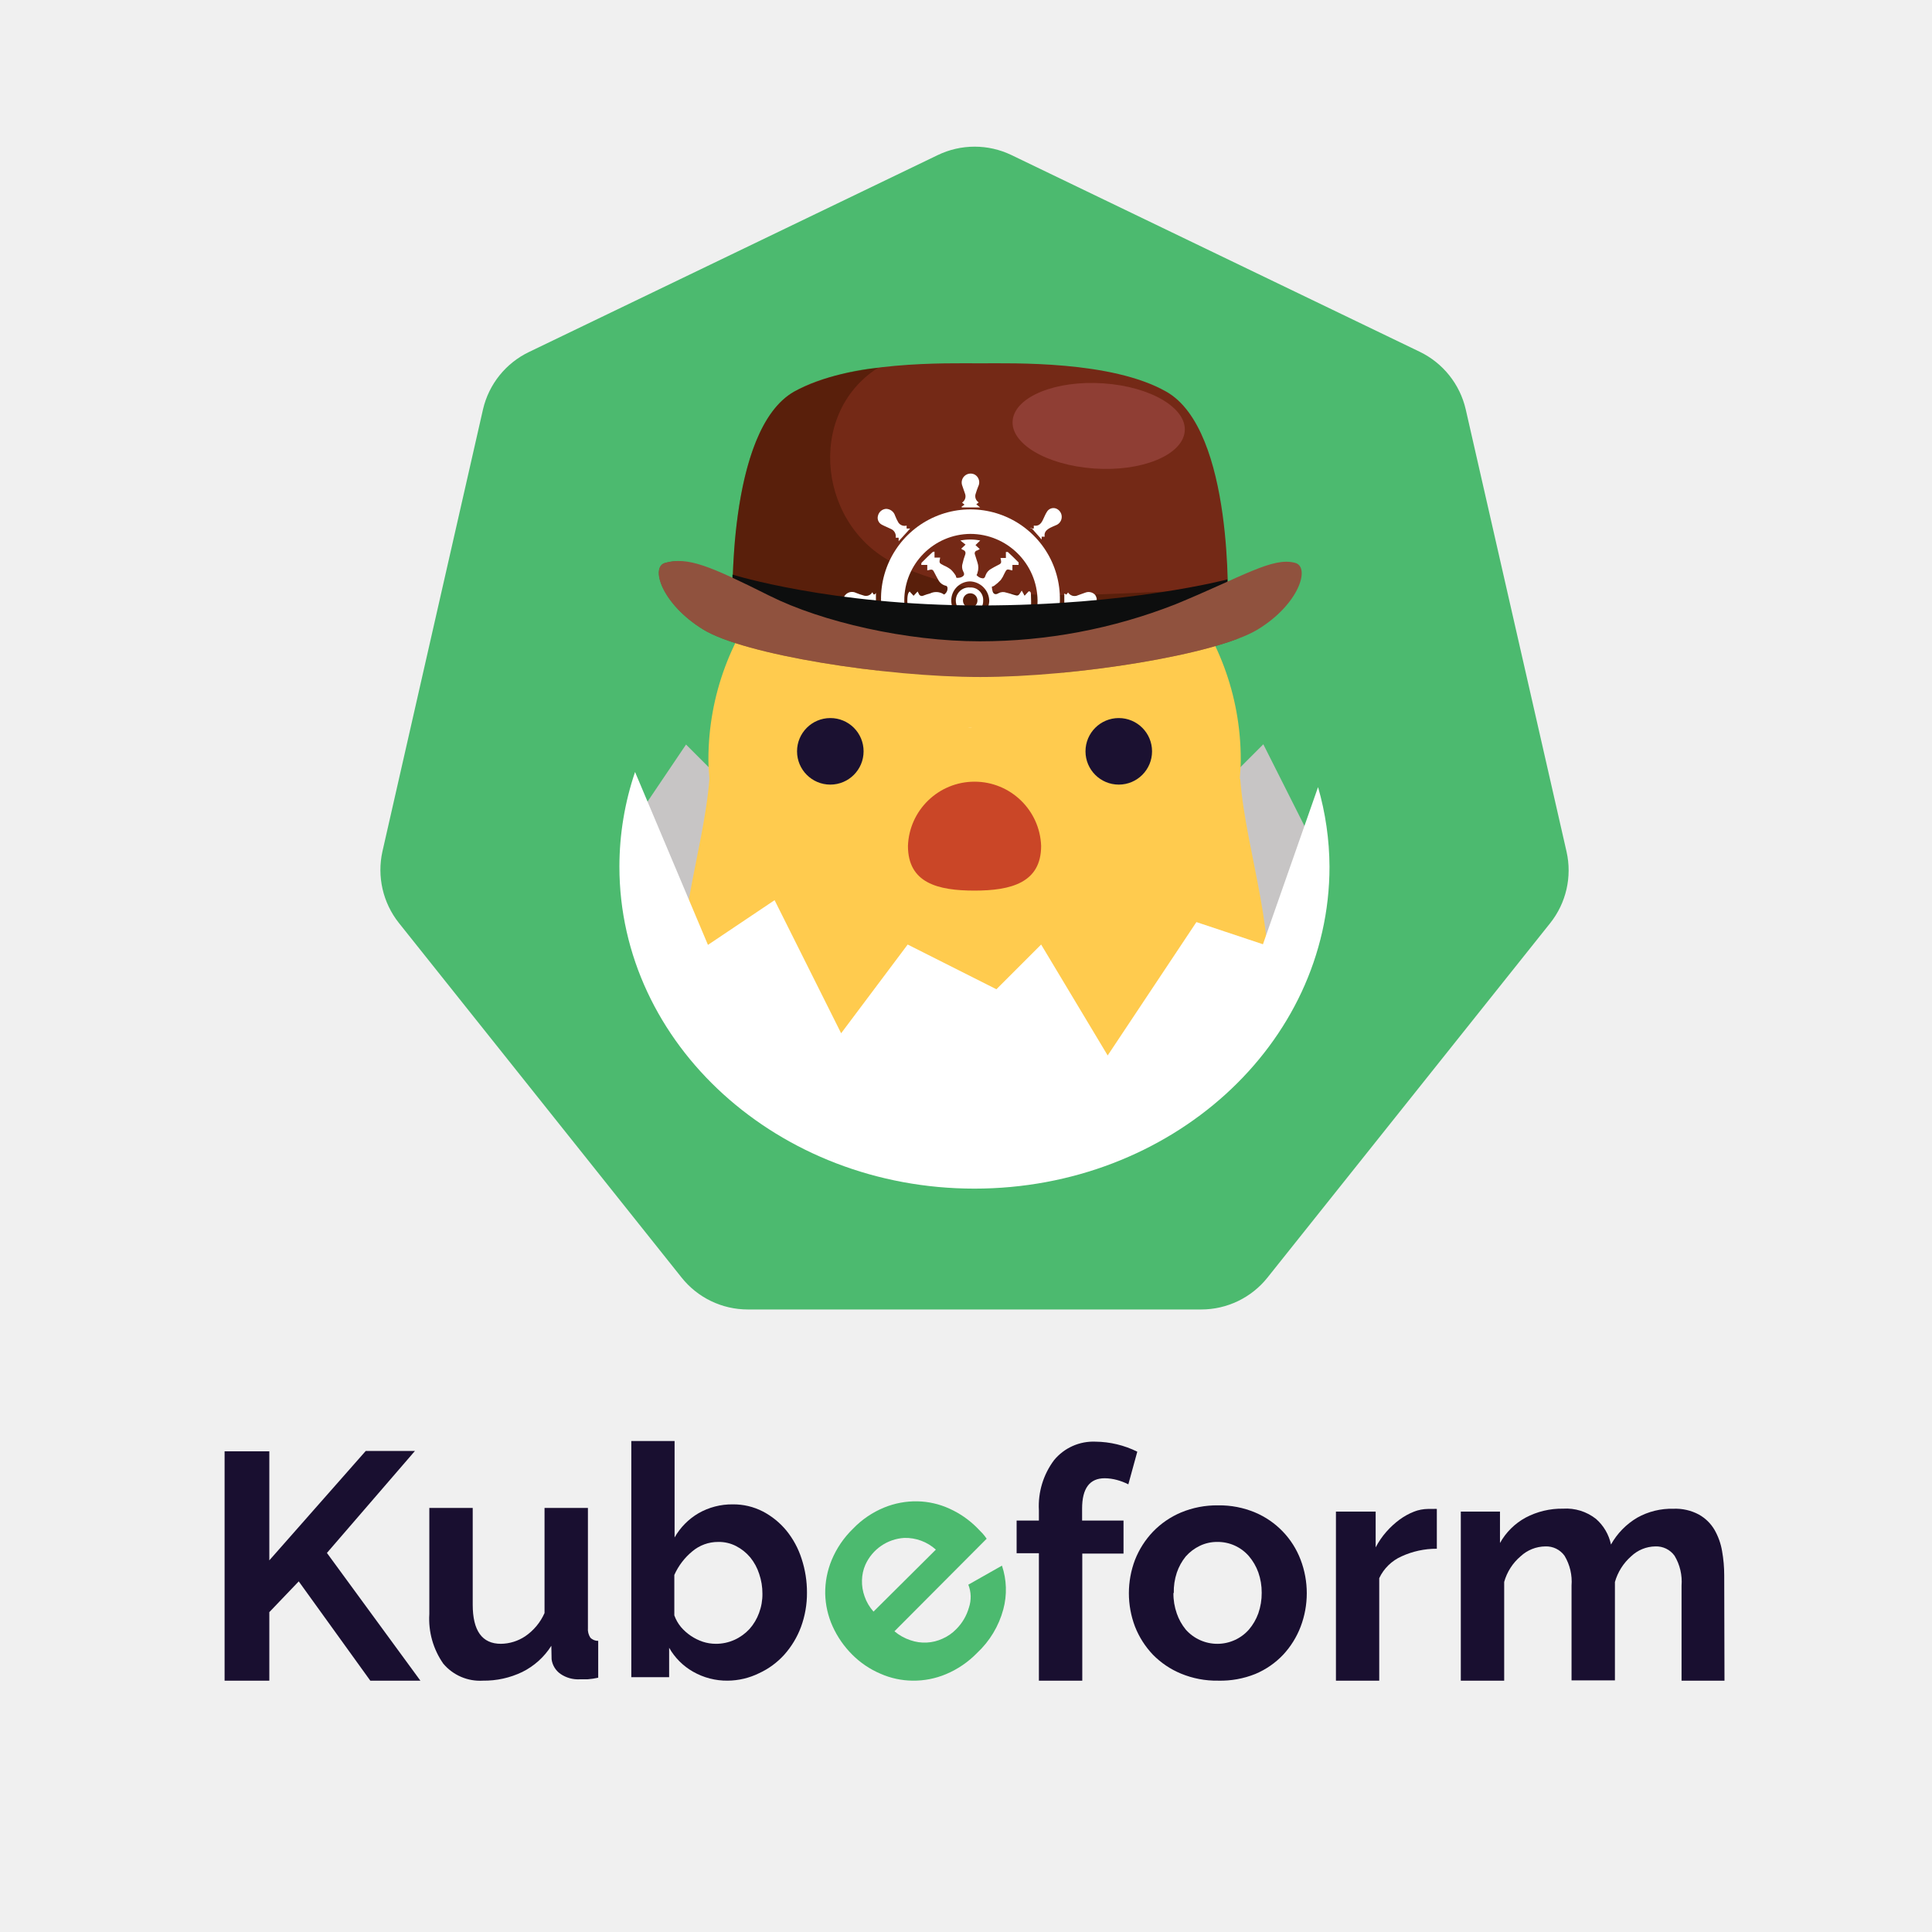
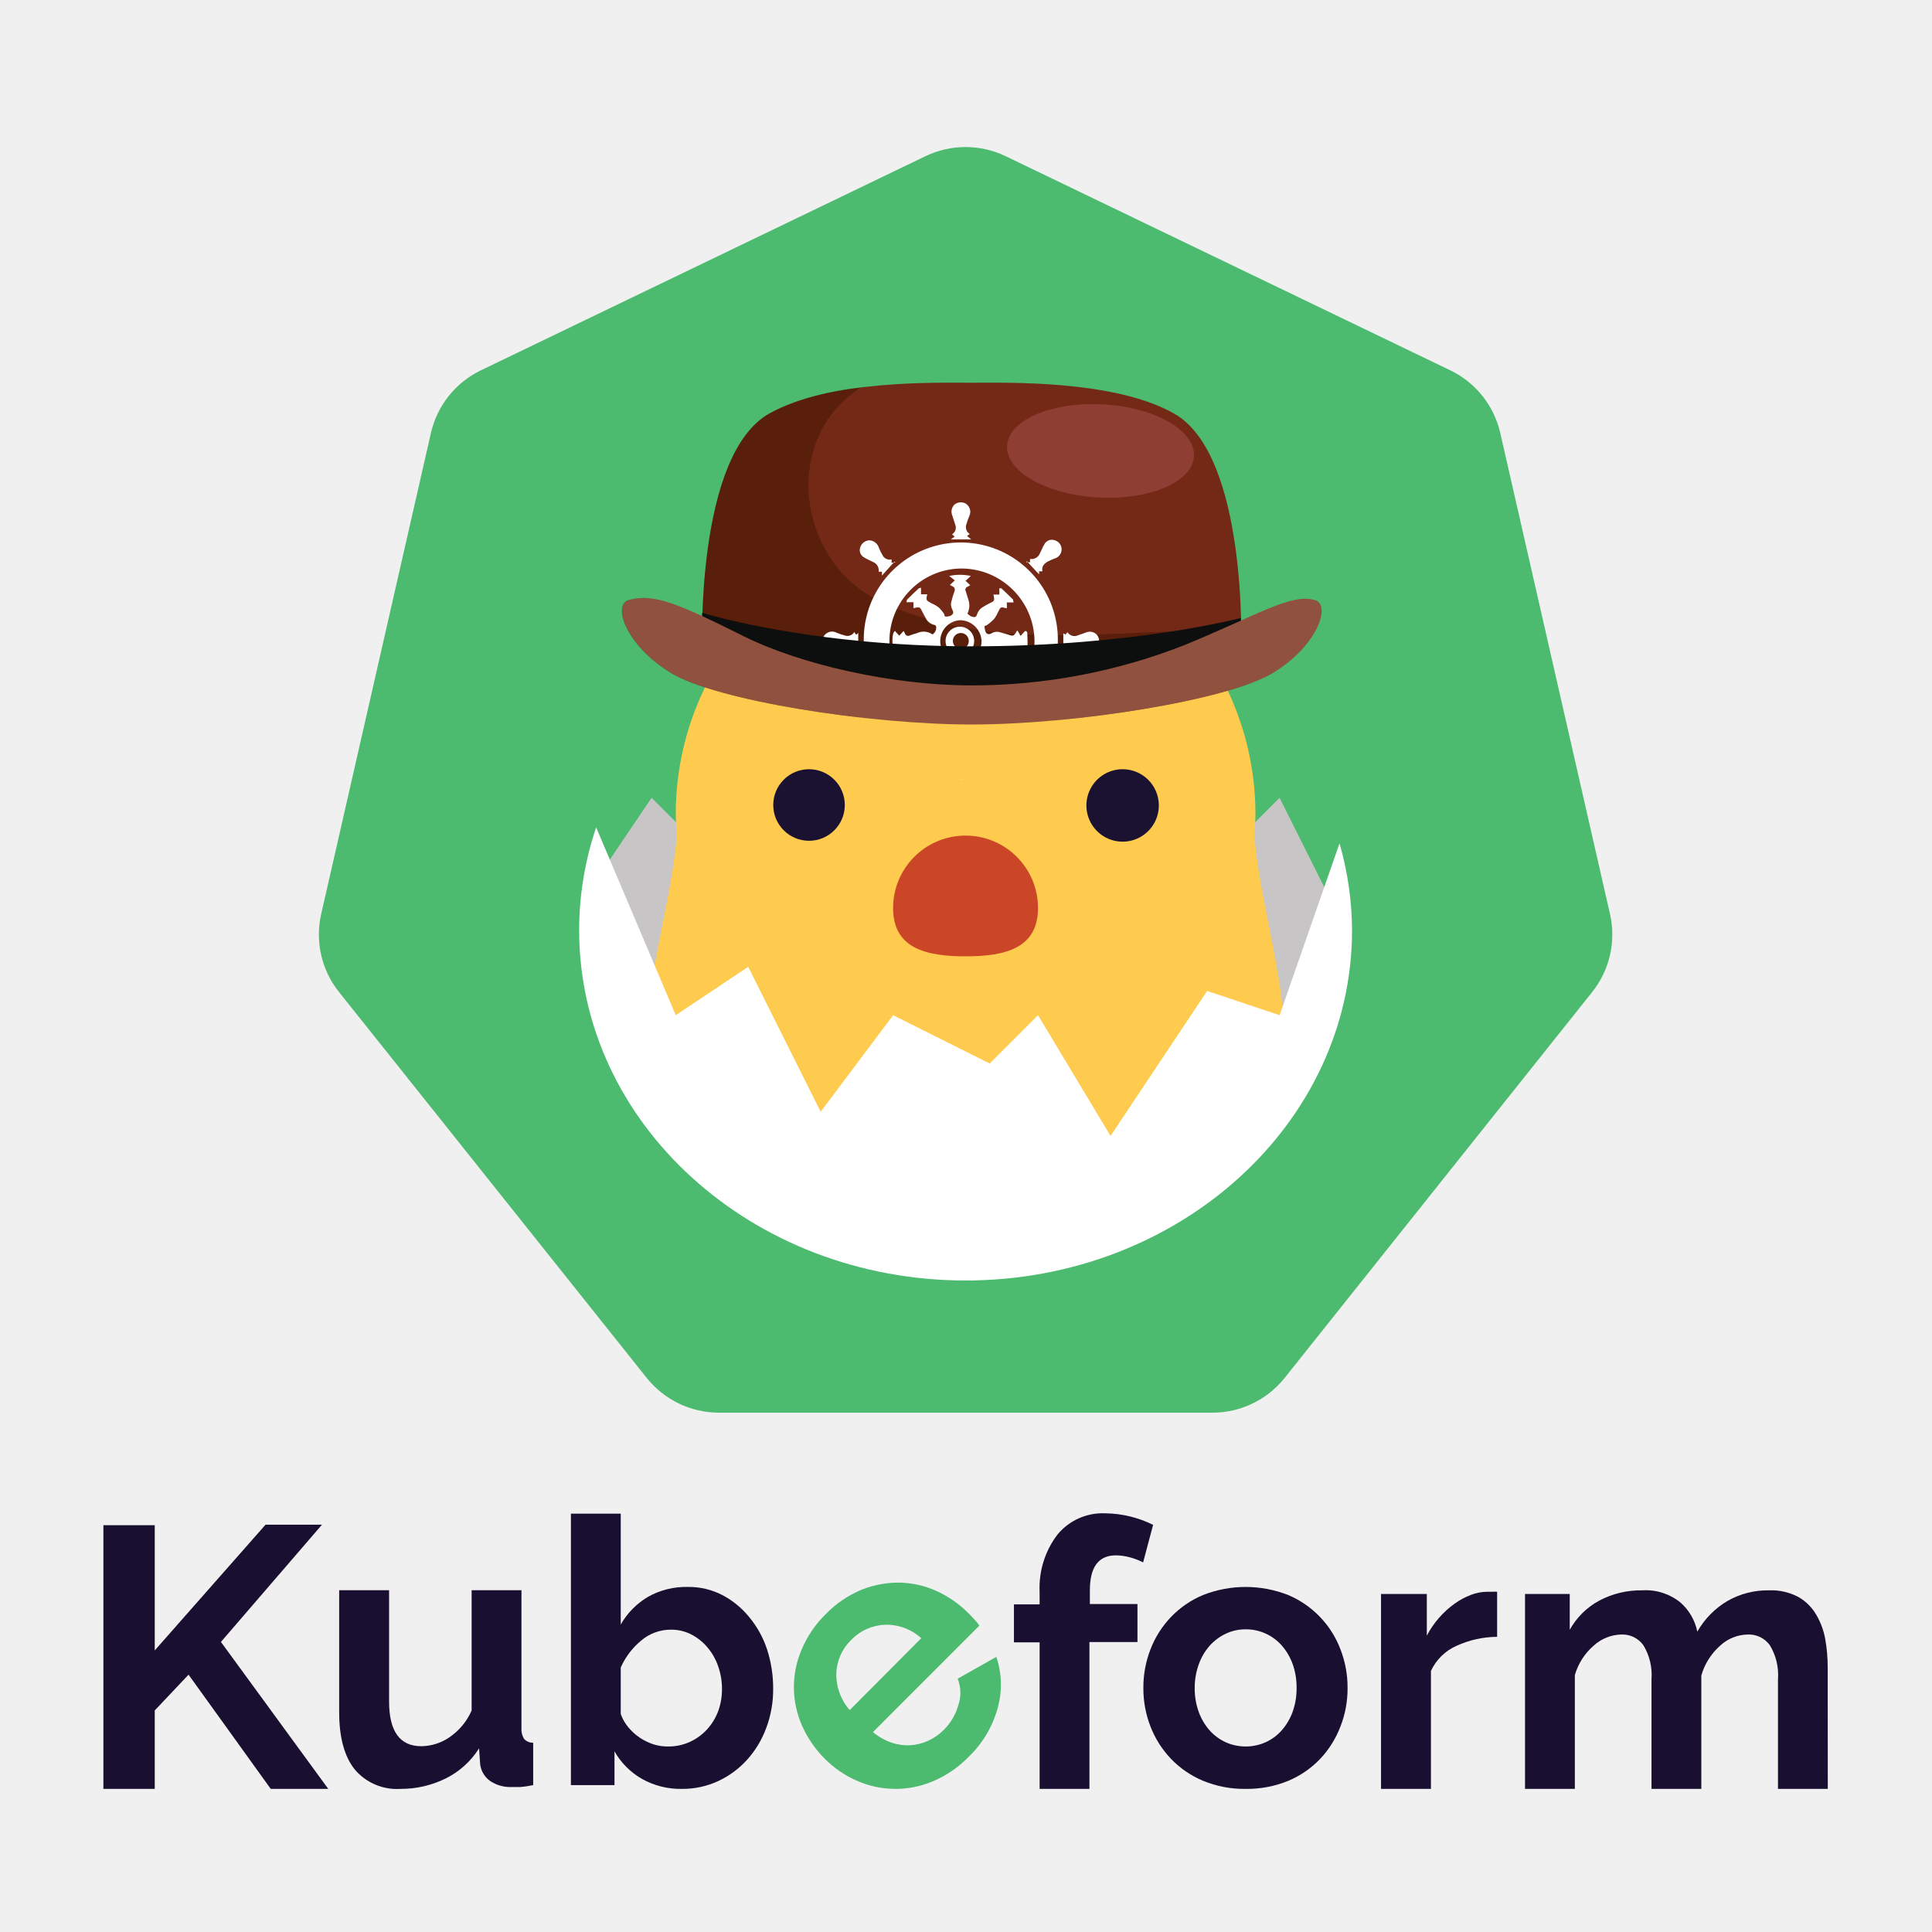
<svg xmlns="http://www.w3.org/2000/svg" viewBox="0 0 216 216">
  <defs>
    <style>.cls-1{isolation:isolate;}.cls-2{fill:#190f30;}.cls-3{fill:#4cba6f;}.cls-4{fill:none;}.cls-5{fill:#c7c5c5;}.cls-6{fill:#ffcb4e;}.cls-7{fill:#ca4627;}.cls-8{fill:#1b1131;}.cls-9{fill:#fff;}.cls-10{fill:#742916;}.cls-11{fill:#bcabd3;mix-blend-mode:soft-light;}.cls-12,.cls-14{mix-blend-mode:multiply;}.cls-13{fill:#c4a582;}.cls-14{fill:#c3be80;}.cls-15{fill:#0d0e0e;}.cls-16{fill:#90523e;}</style>
  </defs>
  <g class="cls-1">
    <g id="Layer_1" data-name="Layer 1">
-       <path class="cls-2" d="M25.11,187.9V162.26h5v12.19l10.78-12.23h5.5l-9.84,11.4L47,187.9h-5.6l-8-11.1-3.29,3.44v7.66Z" />
-       <path class="cls-2" d="M54,187.9A5.37,5.37,0,0,1,49.56,186,8.73,8.73,0,0,1,48,180.45V168.59h4.85V179.4q0,4.38,3.15,4.38a5,5,0,0,0,2.73-.85,6.16,6.16,0,0,0,2.15-2.59V168.59h4.85V182a1.72,1.72,0,0,0,.27,1.09,1.18,1.18,0,0,0,.88.36v4.12a8.67,8.67,0,0,1-1.21.18c-.32,0-.62,0-.88,0a3.48,3.48,0,0,1-2.12-.6,2.36,2.36,0,0,1-1-1.64L61.64,184a8.09,8.09,0,0,1-3.25,2.93A9.84,9.84,0,0,1,54,187.9Z" />
-       <path class="cls-2" d="M81.36,187.9a7.62,7.62,0,0,1-3.87-1,7.11,7.11,0,0,1-2.68-2.68v3.29H70.58v-26.4h4.84v10.78a7.33,7.33,0,0,1,2.66-2.7,7.51,7.51,0,0,1,3.85-1,7.16,7.16,0,0,1,3.37.8,8.54,8.54,0,0,1,2.62,2.13,9.65,9.65,0,0,1,1.7,3.15,12,12,0,0,1,.6,3.8,10.89,10.89,0,0,1-.67,3.83,9.8,9.8,0,0,1-1.86,3.09,8.69,8.69,0,0,1-2.83,2.08A8.1,8.1,0,0,1,81.36,187.9ZM80,183.78a5,5,0,0,0,2.13-.45,5.24,5.24,0,0,0,1.67-1.21,5.57,5.57,0,0,0,1.06-1.78,5.93,5.93,0,0,0,.38-2.17,6.72,6.72,0,0,0-.36-2.2,5.66,5.66,0,0,0-1-1.85,5.14,5.14,0,0,0-1.57-1.26,4.2,4.2,0,0,0-2-.47,4.45,4.45,0,0,0-2.92,1.06,7.24,7.24,0,0,0-2,2.63v4.52a4.3,4.3,0,0,0,.74,1.3,5.52,5.52,0,0,0,2.45,1.65A4.72,4.72,0,0,0,80,183.78Z" />
-       <path class="cls-3" d="M109.23,184.81a10.52,10.52,0,0,1-3.46,2.36,9.32,9.32,0,0,1-3.73.73,9.09,9.09,0,0,1-3.61-.78A9.93,9.93,0,0,1,95.29,185a10.7,10.7,0,0,1-2.21-3.19,9.37,9.37,0,0,1-.82-3.63,9.51,9.51,0,0,1,.72-3.76,10.5,10.5,0,0,1,2.39-3.51,10.17,10.17,0,0,1,3.49-2.37,9.38,9.38,0,0,1,3.71-.69,9,9,0,0,1,3.58.82,10.36,10.36,0,0,1,3.08,2.13l.63.65a5.48,5.48,0,0,1,.45.58L100,182.38a5.42,5.42,0,0,0,1.79,1,4.79,4.79,0,0,0,3.6-.18,4.77,4.77,0,0,0,1.51-1.05,5.55,5.55,0,0,0,1.43-2.43,3.7,3.7,0,0,0-.07-2.55l3.76-2.13a8.43,8.43,0,0,1,.15,4.89A10.32,10.32,0,0,1,109.23,184.81Zm-4.6-11.56a5.06,5.06,0,0,0-3.53-1.31,5.11,5.11,0,0,0-4.35,3,4.58,4.58,0,0,0-.38,1.74,4.92,4.92,0,0,0,.29,1.8,5,5,0,0,0,1,1.7Z" />
-       <path class="cls-2" d="M116.15,187.9V173.65h-2.49V170h2.49v-1.15a8.56,8.56,0,0,1,1.7-5.61,5.69,5.69,0,0,1,4.63-2.06,10.77,10.77,0,0,1,4.67,1.12l-1,3.65a6.72,6.72,0,0,0-1.28-.49,5.41,5.41,0,0,0-1.36-.19c-1.69,0-2.53,1.13-2.53,3.4V170h4.63v3.69H121V187.9Z" />
-       <path class="cls-2" d="M136.19,187.9a10.43,10.43,0,0,1-4.16-.79A9.44,9.44,0,0,1,128.9,185a9.71,9.71,0,0,1-2-3.13,10.51,10.51,0,0,1,0-7.49,9.71,9.71,0,0,1,2-3.13,9.44,9.44,0,0,1,3.13-2.15,10.43,10.43,0,0,1,4.16-.8,10.29,10.29,0,0,1,4.14.8,9.32,9.32,0,0,1,5.08,5.28,10.51,10.51,0,0,1,0,7.49,9.66,9.66,0,0,1-1.95,3.13,9.15,9.15,0,0,1-3.11,2.15A10.43,10.43,0,0,1,136.19,187.9Zm-5-9.8a6.68,6.68,0,0,0,.38,2.3,5.87,5.87,0,0,0,1,1.79,4.71,4.71,0,0,0,7.06,0,5.86,5.86,0,0,0,1.05-1.81,6.82,6.82,0,0,0,.38-2.31,6.73,6.73,0,0,0-.38-2.28,5.86,5.86,0,0,0-1.05-1.81,4.6,4.6,0,0,0-3.53-1.59,4.42,4.42,0,0,0-1.95.43,5,5,0,0,0-1.58,1.19,5.86,5.86,0,0,0-1,1.81A6.73,6.73,0,0,0,131.23,178.1Z" />
-       <path class="cls-2" d="M160.64,173.15a9.38,9.38,0,0,0-3.94.85,5,5,0,0,0-2.5,2.44V187.9h-4.84V169h4.44V173a8.73,8.73,0,0,1,1.2-1.75,9.44,9.44,0,0,1,1.48-1.36,7.37,7.37,0,0,1,1.61-.89,4.54,4.54,0,0,1,1.57-.3h.6a2.34,2.34,0,0,1,.38,0Z" />
-       <path class="cls-2" d="M192.8,187.9H188V177.27a5.63,5.63,0,0,0-.78-3.33,2.52,2.52,0,0,0-2.15-1.05,4,4,0,0,0-2.71,1.11,6,6,0,0,0-1.81,2.87v11h-4.85V177.27a5.63,5.63,0,0,0-.78-3.33,2.52,2.52,0,0,0-2.15-1.05A4.13,4.13,0,0,0,170,174a5.82,5.82,0,0,0-1.83,2.86V187.9h-4.85V169h4.38v3.51a7.26,7.26,0,0,1,2.87-2.84,8.66,8.66,0,0,1,4.18-1,5.38,5.38,0,0,1,3.69,1.15,5.23,5.23,0,0,1,1.67,2.86,8.06,8.06,0,0,1,2.93-3,7.87,7.87,0,0,1,4.05-1,5.54,5.54,0,0,1,2.85.65,4.66,4.66,0,0,1,1.74,1.7,7.16,7.16,0,0,1,.85,2.38,15.45,15.45,0,0,1,.24,2.72Z" />
-       <path class="cls-3" d="M104.84,17.34l-45.67,22A9.49,9.49,0,0,0,54,45.77L42.76,95.18a9.53,9.53,0,0,0,1.83,8L76.2,142.83a9.46,9.46,0,0,0,7.41,3.57H134.3a9.47,9.47,0,0,0,7.41-3.57l31.6-39.62a9.47,9.47,0,0,0,1.83-8L163.87,45.77a9.53,9.53,0,0,0-5.14-6.44l-45.66-22A9.5,9.5,0,0,0,104.84,17.34Z" />
-       <rect class="cls-4" x="65.86" y="38.25" width="86.18" height="86.18" />
-       <rect class="cls-4" x="69.26" y="40.16" width="79.38" height="79.38" />
+       <path class="cls-2" d="M11.56,200V170.52H17.3v14l12.39-14.06H36L24.7,183.57l12,16.43H30.27l-9.19-12.77-3.78,4V200Z" />
+       <path class="cls-2" d="M44.78,200a6.18,6.18,0,0,1-5.11-2.16c-1.16-1.44-1.75-3.58-1.75-6.41V177.79H43.5v12.44q0,5,3.61,5a5.71,5.71,0,0,0,3.14-1,7,7,0,0,0,2.48-3V177.79H58.3v15.39a2,2,0,0,0,.31,1.25,1.34,1.34,0,0,0,1,.41v4.74a12.5,12.5,0,0,1-1.39.21c-.38,0-.72,0-1,0a4,4,0,0,1-2.43-.68,2.7,2.7,0,0,1-1.11-1.89l-.12-1.75a9.3,9.3,0,0,1-3.74,3.37A11.29,11.29,0,0,1,44.78,200Z" />
+       <path class="cls-2" d="M76.22,200a8.78,8.78,0,0,1-4.45-1.12,8.18,8.18,0,0,1-3.07-3.08v3.78H63.83V169.23H69.4v12.39a8.5,8.5,0,0,1,3.06-3.1,8.69,8.69,0,0,1,4.43-1.1,8.24,8.24,0,0,1,3.87.91,9.64,9.64,0,0,1,3,2.46,11,11,0,0,1,2,3.62,14,14,0,0,1,.68,4.36,12.24,12.24,0,0,1-.77,4.41,11,11,0,0,1-2.14,3.56,10.11,10.11,0,0,1-3.24,2.39A9.49,9.49,0,0,1,76.22,200Zm-1.53-4.74a5.73,5.73,0,0,0,2.45-.52,6,6,0,0,0,1.91-1.39,6.39,6.39,0,0,0,1.23-2,7.1,7.1,0,0,0,.44-2.5,7.63,7.63,0,0,0-.42-2.53,6.47,6.47,0,0,0-1.19-2.12,5.8,5.8,0,0,0-1.81-1.46,4.85,4.85,0,0,0-2.28-.54,5.08,5.08,0,0,0-3.35,1.23,8.17,8.17,0,0,0-2.27,3v5.2a4.88,4.88,0,0,0,.86,1.5,6.2,6.2,0,0,0,1.26,1.14,6.28,6.28,0,0,0,1.54.75A5.3,5.3,0,0,0,74.69,195.26Z" />
+       <path class="cls-3" d="M108.27,196.44a12,12,0,0,1-4,2.72,10.66,10.66,0,0,1-8.44-.06,11.51,11.51,0,0,1-3.6-2.45A12.22,12.22,0,0,1,89.7,193a10.64,10.64,0,0,1-.11-8.5,12.11,12.11,0,0,1,2.74-4.05,12,12,0,0,1,4-2.72,11.08,11.08,0,0,1,4.26-.79,10.41,10.41,0,0,1,4.12.94,12,12,0,0,1,3.54,2.46q.39.38.72.75a3.8,3.8,0,0,1,.52.66L97.6,193.65a6.32,6.32,0,0,0,2.06,1.17,5.51,5.51,0,0,0,2.11.3,5.66,5.66,0,0,0,2-.5,6,6,0,0,0,1.74-1.21,6.37,6.37,0,0,0,1.64-2.79,4.27,4.27,0,0,0-.08-2.94l4.32-2.44a9.68,9.68,0,0,1,.18,5.61A11.88,11.88,0,0,1,108.27,196.44ZM103,183.15a5.8,5.8,0,0,0-4.06-1.5,5.53,5.53,0,0,0-3.79,1.71,5.46,5.46,0,0,0-1.65,3.76,5.76,5.76,0,0,0,.34,2.07,5.91,5.91,0,0,0,1.16,2Z" />
+       <path class="cls-2" d="M116.23,200V183.62h-2.87v-4.25h2.87V178a9.84,9.84,0,0,1,2-6.44,6.55,6.55,0,0,1,5.33-2.37,12.36,12.36,0,0,1,5.36,1.29l-1.12,4.2a7,7,0,0,0-1.48-.57,6.15,6.15,0,0,0-1.56-.22q-2.91,0-2.91,3.9v1.54h5.32v4.25H121.8V200Z" />
+       <path class="cls-2" d="M139.27,200a12.09,12.09,0,0,1-4.78-.91,10.66,10.66,0,0,1-3.6-2.48,10.89,10.89,0,0,1-2.27-3.6,11.62,11.62,0,0,1-.79-4.28,11.75,11.75,0,0,1,.79-4.32,10.89,10.89,0,0,1,2.27-3.6,10.66,10.66,0,0,1,3.6-2.48,13,13,0,0,1,9.54,0,10.71,10.71,0,0,1,5.84,6.08,11.75,11.75,0,0,1,.79,4.32,11.62,11.62,0,0,1-.79,4.28,11,11,0,0,1-2.24,3.6,10.58,10.58,0,0,1-3.58,2.48A12.12,12.12,0,0,1,139.27,200Zm-5.7-11.27a7.61,7.61,0,0,0,.44,2.64,6.46,6.46,0,0,0,1.2,2.06,5.54,5.54,0,0,0,1.81,1.35,5.49,5.49,0,0,0,4.49,0,5.34,5.34,0,0,0,1.81-1.35,6.47,6.47,0,0,0,1.21-2.08,7.77,7.77,0,0,0,.43-2.66,7.66,7.66,0,0,0-.43-2.62,6.47,6.47,0,0,0-1.21-2.08,5.34,5.34,0,0,0-1.81-1.35,5.27,5.27,0,0,0-2.24-.48,5.15,5.15,0,0,0-2.25.5,5.75,5.75,0,0,0-1.81,1.37,6.45,6.45,0,0,0-1.2,2.08A7.66,7.66,0,0,0,133.57,188.73Z" />
+       <path class="cls-2" d="M167.38,183a11.08,11.08,0,0,0-4.53,1,5.7,5.7,0,0,0-2.87,2.81V200H154.4V178.21h5.12v4.66a10,10,0,0,1,1.37-2,10.41,10.41,0,0,1,1.71-1.56,8.08,8.08,0,0,1,1.85-1,5.18,5.18,0,0,1,1.81-.35h.68a2.12,2.12,0,0,1,.44,0Z" />
+       <path class="cls-2" d="M204.35,200h-5.57V187.77a6.44,6.44,0,0,0-.9-3.82,2.9,2.9,0,0,0-2.47-1.21,4.65,4.65,0,0,0-3.12,1.27,7,7,0,0,0-2.08,3.31V200h-5.57V187.77a6.44,6.44,0,0,0-.9-3.82,2.89,2.89,0,0,0-2.47-1.21,4.75,4.75,0,0,0-3.1,1.25,6.84,6.84,0,0,0-2.1,3.29V200H170.5V178.21h5v4a8.28,8.28,0,0,1,3.3-3.26,9.94,9.94,0,0,1,4.81-1.15,6.16,6.16,0,0,1,4.24,1.34,5.86,5.86,0,0,1,1.91,3.28,9.4,9.4,0,0,1,3.37-3.43,9.1,9.1,0,0,1,4.66-1.19,6.45,6.45,0,0,1,3.28.75,5.38,5.38,0,0,1,2,2,8.19,8.19,0,0,1,1,2.74,18.09,18.09,0,0,1,.27,3.12Z" />
+       <path class="cls-3" d="M103.47,17.46,53.77,41.4a10.33,10.33,0,0,0-5.59,7L35.91,102.19a10.3,10.3,0,0,0,2,8.73l34.4,43.14a10.34,10.34,0,0,0,8.07,3.88h55.17a10.34,10.34,0,0,0,8.07-3.88L178,110.92a10.3,10.3,0,0,0,2-8.73L167.73,48.4a10.33,10.33,0,0,0-5.59-7L112.43,17.46A10.35,10.35,0,0,0,103.47,17.46Z" />
+       <rect class="cls-4" x="61.05" y="40.21" width="93.8" height="93.8" />
+       <rect class="cls-4" x="64.75" y="42.29" width="86.41" height="86.41" />
      <g id="g12">
-         <path id="path14" class="cls-5" d="M71.12,91.51l5.58-8.27,7.45,7.45,9.92-5,7.44,7.45,9.92-14.89,9.93,7.44,7.44-2.48,5,7.45,7.44-7.45,5,9.93-5,17.36-27.28,12.41-27.29-5L71.74,103.09Z" />
+         <path id="path14" class="cls-5" d="M66.77,98.19l6.08-9,8.1,8.1,10.8-5.4,8.1,8.1,10.8-16.2,10.81,8.1,8.1-2.7,5.4,8.1,8.1-8.1,5.4,10.8-5.4,18.91-29.71,13.5L83.65,127l-16.2-16.21Z" />
      </g>
      <g id="g24">
-         <path id="path26" class="cls-6" d="M138.61,87.07c.06-.71.11-1.42.11-2.15A29.75,29.75,0,0,0,113.93,55.6c2.94-.64,5-1.26,2.47-2.54-2.77-1.39-5.54.32-7.44,2.09h0c-1.91-1.77-4.67-3.48-7.44-2.09C98.94,54.34,101,55,104,55.6a29.75,29.75,0,0,0-24.8,29.32c0,.73.06,1.44.11,2.15C78.1,103.45,63.66,127.48,109,127.48s30.86-24,29.66-40.41" />
+         <path id="path26" class="cls-6" d="M140.24,93.36c.06-.78.12-1.55.12-2.34a32.39,32.39,0,0,0-27-31.92c3.21-.7,5.48-1.37,2.68-2.77-3-1.5-6,.35-8.09,2.28h0c-2.08-1.93-5.08-3.78-8.1-2.28-2.79,1.4-.52,2.07,2.69,2.77A32.39,32.39,0,0,0,75.55,91c0,.79.06,1.56.12,2.34-1.31,17.82-17,44,32.28,44s33.59-26.16,32.29-44" />
      </g>
      <g id="g28">
-         <path id="path30" class="cls-7" d="M116.4,94.57c0,4.11-3.34,5-7.45,5s-7.44-.85-7.44-5a7.45,7.45,0,0,1,14.89,0" />
+         <path id="path30" class="cls-7" d="M116.05,101.52c0,4.48-3.62,5.4-8.1,5.4s-8.1-.92-8.1-5.4a8.1,8.1,0,0,1,16.2,0" />
      </g>
      <g id="g32">
-         <path id="path34" class="cls-8" d="M96.55,84a3.72,3.72,0,1,1-3.72-3.72A3.71,3.71,0,0,1,96.55,84" />
+         <path id="path34" class="cls-8" d="M94.45,90a4,4,0,1,1-4-4,4,4,0,0,1,4,4" />
      </g>
      <g id="g36">
-         <path id="path38" class="cls-8" d="M128.8,84a3.72,3.72,0,1,1-3.72-3.72A3.72,3.72,0,0,1,128.8,84" />
+         <path id="path38" class="cls-8" d="M129.56,90a4.05,4.05,0,1,1-4-4,4.05,4.05,0,0,1,4,4" />
      </g>
      <g id="g40">
-         <path id="path42" class="cls-9" d="M141.2,105.57l-7.44-2.48L123.84,118l-7.44-12.4-5,5-9.92-5-7.44,9.92-7.44-14.88-7.45,5L71,86.31a33,33,0,0,0-1.75,10.58c0,19.87,17.77,36,39.69,36s39.7-16.1,39.7-36A32.67,32.67,0,0,0,147.36,88Z" />
+         <path id="path42" class="cls-9" d="M143.06,113.5l-8.1-2.71L124.16,127l-8.11-13.5-5.4,5.4-10.8-5.4-8.1,10.8-8.1-16.21-8.1,5.41-8.9-21A35.89,35.89,0,0,0,64.75,104c0,21.63,19.34,39.16,43.2,39.16s43.21-17.53,43.21-39.16a35.55,35.55,0,0,0-1.4-9.71Z" />
      </g>
-       <path class="cls-10" d="M130.38,43.78c-6.12-3.47-17.11-3.16-20.8-3.16s-14.68-.31-20.79,3.16c-7.58,4.3-6.88,24.14-6.88,24.14S90.34,71,109.58,71s27.68-3.11,27.68-3.11S138,48.08,130.38,43.78Z" />
-       <path class="cls-11" d="M123.37,42.86c-5.31-.37-9.85,1.47-10.15,4.1S117,52,122.3,52.38s9.85-1.47,10.15-4.1S128.68,43.22,123.37,42.86Z" />
+       <path class="cls-10" d="M131.27,46.24c-6.66-3.78-18.62-3.45-22.63-3.45s-16-.33-22.64,3.45c-8.25,4.67-7.49,26.27-7.49,26.27s9.18,3.38,30.13,3.38,30.12-3.38,30.12-3.38S139.52,50.91,131.27,46.24Z" />
+       <path class="cls-11" d="M123.65,45.23c-5.78-.4-10.73,1.6-11.05,4.46s4.1,5.51,9.88,5.91,10.72-1.6,11-4.46S129.43,45.63,123.65,45.23Z" />
      <g class="cls-12">
-         <path class="cls-13" d="M81,69.58c-3.76-2.31-5.35-5.5-4.88-6.85a5.36,5.36,0,0,0-1.74.2c-1.71.46-.36,4.62,4.25,7.45s20.35,5.31,31,5.31c9.29,0,22.72-1.94,28.91-4.34-6.82,2-18.31,3.54-26.54,3.54C101.33,74.89,85.6,72.41,81,69.58Z" />
+         <path class="cls-13" d="M77.51,74.32c-4.1-2.51-5.83-6-5.31-7.46a6.34,6.34,0,0,0-1.9.22c-1.87.51-.39,5,4.63,8.11S97.07,81,108.64,81c10.1,0,24.72-2.11,31.46-4.72-7.42,2.19-19.92,3.85-28.88,3.85C99.65,80.1,82.53,77.39,77.51,74.32Z" />
      </g>
-       <path class="cls-14" d="M100.46,63.21c-8.95-4-10.48-16.89-2.28-22.1a26.33,26.33,0,0,0-9.39,2.67c-7.23,4.09-6.93,22.29-6.89,24l1.26.53a78.65,78.65,0,0,0,26.42,4.25c19.24,0,27.68-4.64,27.68-4.64s0-.22,0-.59c-1-.1-2.34-1.38-5.37-1.26C120.05,66.52,110.32,67.63,100.46,63.21Z" />
-       <path class="cls-9" d="M98.5,67.13a10,10,0,1,1,10,9.82A9.91,9.91,0,0,1,98.5,67.13Zm10-7.44A7.45,7.45,0,1,0,116,67.14,7.53,7.53,0,0,0,108.47,59.69Z" />
-       <path class="cls-9" d="M107.47,56.68l.36-.26-.27-.23a.83.83,0,0,0,.33-1c-.09-.29-.21-.58-.3-.87A1,1,0,0,1,109,53.07a1,1,0,0,1,.36,1.33c-.1.25-.19.51-.27.77a.83.83,0,0,0,.33,1l-.27.21.43.35h-2Z" />
-       <path class="cls-9" d="M107.56,78.09l.26-.21-.42-.34h2.13l-.42.33.25.23a.81.81,0,0,0-.32,1c.08.29.19.56.29.84a1,1,0,0,1-.21,1.16,1.06,1.06,0,0,1-1.15.11,1,1,0,0,1-.36-1.33,7.19,7.19,0,0,0,.27-.78A.83.83,0,0,0,107.56,78.09Z" />
-       <path class="cls-9" d="M100.07,74.24l.33.05V74l1.26,1.35.1-.08-.41,0v.31s0,0,0,0a.8.8,0,0,0-.88.45,7.33,7.33,0,0,0-.38.8,1,1,0,0,1-1,.7,1,1,0,0,1-.87-.89,1,1,0,0,1,.73-1,6.27,6.27,0,0,0,.74-.35A.84.84,0,0,0,100.07,74.24Z" />
-       <path class="cls-9" d="M115.57,75.54l0-.35-.33,0,1.25-1.36v.41l.3,0s0,0,0,.06a.76.76,0,0,0,.42.85,6.89,6.89,0,0,0,.82.4,1,1,0,0,1,.7,1,1,1,0,0,1-.9.87,1,1,0,0,1-1-.73,6.27,6.27,0,0,0-.35-.74A.82.82,0,0,0,115.57,75.54Z" />
-       <path class="cls-9" d="M115.18,59.05l.4.05v-.34c.52.1.8-.2,1-.6s.27-.63.45-.91a.85.85,0,0,1,1-.41,1,1,0,0,1,0,1.89c-.2.09-.41.17-.6.27-.42.22-.73.5-.63,1l-.34,0,0,.32L115.29,59Z" />
-       <path class="cls-9" d="M101.36,58.76l0,.33.4,0,0,0-1.29,1.42,0-.39h-.33a.9.9,0,0,0-.57-1c-.31-.16-.65-.28-1-.47a.86.86,0,0,1-.41-1,1,1,0,0,1,.91-.76,1.07,1.07,0,0,1,1,.76,5.45,5.45,0,0,0,.37.77A.83.83,0,0,0,101.36,58.76Z" />
-       <path class="cls-9" d="M119.4,68.08c-.1-.23-.2-.37-.41-.09V66.35l.23.13.19-.24a.87.87,0,0,0,1.08.32c.28-.09.56-.21.84-.3a1,1,0,0,1,1.11.25A1,1,0,0,1,121.22,68a8.33,8.33,0,0,0-.84-.29A.81.81,0,0,0,119.4,68.08Z" />
-       <path class="cls-9" d="M97.53,66.21c.1.21.19.41.4.08v1.65l-.22-.14-.2.25a.82.82,0,0,0-1-.33c-.3.08-.58.2-.87.3a1,1,0,0,1-1.24-1.36,1,1,0,0,1,1.32-.37,7.75,7.75,0,0,0,.81.28A.82.82,0,0,0,97.53,66.21Z" />
-       <path class="cls-9" d="M105.55,66.47a.79.79,0,0,0,.38-.76.29.29,0,0,0-.13-.21,1.28,1.28,0,0,1-.9-.67c-.12-.22-.25-.44-.36-.67-.27-.54-.26-.54-.87-.39v-.61H103c0-.12,0-.26.11-.32.37-.38.75-.74,1.14-1.1.05-.05.15-.05.23-.07a2.13,2.13,0,0,1,0,.25c0,.13,0,.27,0,.42h.63c-.13.62-.12.61.43.89a3.46,3.46,0,0,1,.77.45,3.41,3.41,0,0,1,.55.69c0,.06.06.23.09.23a1.16,1.16,0,0,0,.53-.07c.33-.16.39-.32.2-.66a1.18,1.18,0,0,1-.05-.92,6,6,0,0,1,.25-.85c.13-.32.07-.53-.27-.65l-.15-.1.49-.46-.58-.46a5.54,5.54,0,0,1,2.22,0l-.53.51.48.45-.28.15A.33.33,0,0,0,109,62c.11.29.17.59.28.88a1.81,1.81,0,0,1,0,1.17c0,.09-.12.23-.09.26a1.15,1.15,0,0,0,.44.3c.35.1.45.07.57-.32a1.32,1.32,0,0,1,.64-.71c.19-.12.39-.22.58-.32.57-.28.57-.27.44-.88h.6v-.46l0-.21c.07,0,.17,0,.21,0,.41.38.82.77,1.21,1.17,0,0,0,.17,0,.28l-.69,0,0,.59c-.07,0-.09.05-.11,0-.53-.14-.53-.14-.79.38a3.51,3.51,0,0,1-.4.71,5.07,5.07,0,0,1-.74.65c-.07.06-.26.08-.26.11a1.78,1.78,0,0,0,.1.56c.13.33.4.32.64.16a1.07,1.07,0,0,1,.89-.06,7.15,7.15,0,0,1,.79.23c.53.16.53.17.92-.46l.32.57.46-.49c.25,0,.24.19.25.37.06,1.4,0,1.55-.24,1.68l-.44-.46-.43.47-.13-.2a.38.38,0,0,0-.57-.24c-.25.1-.51.17-.76.25a1.52,1.52,0,0,1-1.41-.19l-.16.18c-.37.4-.35.74.13.9a1.28,1.28,0,0,1,.69.62,7.12,7.12,0,0,1,.36.67c.25.51.25.51.84.34v.65c.17,0,.32,0,.48,0s.17,0,.19.05a.22.22,0,0,1,0,.21c-.4.4-.81.81-1.23,1.19-.14.12-.25.06-.23-.15s0-.31,0-.49h-.66c0-.11.05-.18.08-.25a.35.35,0,0,0-.21-.5c-.34-.17-.67-.35-1-.53a1.19,1.19,0,0,1-.59-.84c0-.18-.45-.21-.67-.06l-.34.3a1.62,1.62,0,0,1,.12,1.68l-.09.29c-.18.57-.18.57.36.9l-.47.45.53.49a5.34,5.34,0,0,1-2.18,0l.52-.5-.48-.46.26-.13a.34.34,0,0,0,.2-.51c-.09-.24-.15-.5-.24-.75a1.55,1.55,0,0,1,.18-1.47,2,2,0,0,0-.33-.28,1.93,1.93,0,0,0-.43-.1c-.26-.07-.19.12-.24.26a1.46,1.46,0,0,1-.77.83c-.21.11-.41.23-.62.33-.5.25-.5.25-.32.83h-.65l0,.5c0,.21-.09.27-.22.15-.43-.38-.83-.78-1.24-1.19,0,0,0-.17,0-.25h.68l0-.59.11,0c.52.15.51.15.75-.32a4.55,4.55,0,0,1,.49-.86,3.83,3.83,0,0,1,.69-.56c.07-.06.25-.08.25-.11a1.74,1.74,0,0,0-.11-.56,1.24,1.24,0,0,0-.27-.32c-.67.53-1.34.22-2,0s-.55-.18-.88.43l-.44-.54-.48.51a1.09,1.09,0,0,1-.16-.35c-.1-1.11,0-1.59.22-1.75l.44.48.45-.48c.06.12.1.18.13.25a.36.36,0,0,0,.51.21,6.54,6.54,0,0,1,.75-.24A1.54,1.54,0,0,1,105.55,66.47ZM108.44,65a2.14,2.14,0,0,0-2.09,2.12,2.11,2.11,0,0,0,2.1,2.13,2.15,2.15,0,0,0,2.15-2.07A2.23,2.23,0,0,0,108.44,65Z" />
-       <path class="cls-9" d="M108.49,65.68a1.39,1.39,0,0,1,1.43,1.48,1.41,1.41,0,0,1-1.47,1.45,1.47,1.47,0,1,1,0-2.93Zm.79,1.47a.8.8,0,0,0-.81-.82.81.81,0,1,0,.81.82Z" />
-       <path class="cls-15" d="M81.89,64.24v4.67a71.18,71.18,0,0,0,27.67,5.93,80,80,0,0,0,27.66-5.16v-4.9s-10.94,2.91-27.64,2.91S81.89,64.24,81.89,64.24Z" />
-       <rect class="cls-6" x="98.13" y="73.29" width="20.68" height="8.05" />
-       <path class="cls-16" d="M144.8,62.93c-2.53-.7-5.94,1.58-13.43,4.65a59.84,59.84,0,0,1-21.81,4.12c-8.21,0-17.65-2.16-23.5-5.08-6.8-3.4-9.17-4.39-11.7-3.69-1.71.46-.36,4.62,4.25,7.45s20.35,5.31,31,5.31,26.36-2.49,31-5.31S146.52,63.39,144.8,62.93Z" />
+       <path class="cls-14" d="M98.71,67.39C89,63,87.3,49,96.23,43.33A28.55,28.55,0,0,0,86,46.24c-7.86,4.45-7.54,24.26-7.49,26.12l1.37.57a85.26,85.26,0,0,0,28.76,4.64c20.94,0,30.12-5.06,30.12-5.06s0-.23,0-.64c-1.13-.11-2.54-1.5-5.84-1.37C120,71,109.44,72.2,98.71,67.39Z" />
+       <path class="cls-9" d="M96.57,71.65a10.85,10.85,0,1,1,10.86,10.7A10.78,10.78,0,0,1,96.57,71.65Zm10.85-8.09a8.11,8.11,0,1,0,8.24,8.11A8.19,8.19,0,0,0,107.42,63.56Z" />
+       <path class="cls-9" d="M106.33,60.28l.4-.28-.29-.26a.88.88,0,0,0,.35-1.1c-.09-.32-.22-.63-.32-1a1.11,1.11,0,0,1,.24-1.23,1.14,1.14,0,0,1,1.24-.12,1.09,1.09,0,0,1,.4,1.45,8.57,8.57,0,0,0-.3.85.92.92,0,0,0,.36,1.11l-.29.23.46.37h-2.23Z" />
+       <path class="cls-9" d="M106.43,83.59l.29-.24-.46-.37h2.32l-.46.36.28.25a.9.9,0,0,0-.35,1.11c.08.31.21.61.31.91a1.12,1.12,0,0,1-.23,1.26,1.15,1.15,0,0,1-1.25.12,1.09,1.09,0,0,1-.39-1.45c.11-.28.22-.56.3-.84A.91.91,0,0,0,106.43,83.59Z" />
+       <path class="cls-9" d="M98.28,79.39l.37,0,0-.37L100,80.54l.11-.08-.45,0,0,.33a.09.09,0,0,1-.05,0,.87.87,0,0,0-.95.48,7.71,7.71,0,0,0-.42.87,1.12,1.12,0,0,1-1.14.77A1.07,1.07,0,0,1,97,80.82a6.69,6.69,0,0,0,.81-.38A.91.91,0,0,0,98.28,79.39Z" />
+       <path class="cls-9" d="M115.15,80.81l0-.38-.35,0L116.19,79v.45l.33,0s0,0,0,.06a.83.83,0,0,0,.45.93,9.3,9.3,0,0,0,.9.43,1.07,1.07,0,0,1-.21,2.09,1.15,1.15,0,0,1-1.12-.79,6.69,6.69,0,0,0-.38-.81A.89.89,0,0,0,115.15,80.81Z" />
+       <path class="cls-9" d="M114.73,62.86l.43,0v-.37a1,1,0,0,0,1.11-.65c.18-.33.3-.68.5-1a.93.93,0,0,1,1.11-.45,1.06,1.06,0,0,1,0,2.06c-.22.1-.45.18-.66.29-.45.24-.79.55-.68,1.13l-.37,0,0,.35-1.37-1.48Z" />
+       <path class="cls-9" d="M99.68,62.54l0,.36.43,0L100,62.8l-1.4,1.55,0-.43h-.37a1,1,0,0,0-.62-1.09c-.34-.18-.7-.31-1-.51a.92.92,0,0,1-.45-1.08,1.13,1.13,0,0,1,1-.83,1.16,1.16,0,0,1,1.1.83,5.33,5.33,0,0,0,.41.83A.88.88,0,0,0,99.68,62.54Z" />
+       <path class="cls-9" d="M119.32,72.69c-.1-.26-.21-.41-.44-.11V70.8l.25.15.21-.27a.94.94,0,0,0,1.17.35c.31-.09.61-.22.91-.32a1.07,1.07,0,0,1,1.22.27,1.07,1.07,0,0,1-1.33,1.62c-.3-.12-.61-.23-.92-.32A.9.9,0,0,0,119.32,72.69Z" />
+       <path class="cls-9" d="M95.52,70.65c.11.23.2.45.43.09v1.79l-.24-.14-.21.26a.91.91,0,0,0-1.11-.36c-.32.09-.63.22-.94.33a1,1,0,0,1-1.35-1.48,1.07,1.07,0,0,1,1.44-.4,9.12,9.12,0,0,0,.88.3A.9.9,0,0,0,95.52,70.65Z" />
+       <path class="cls-9" d="M104.25,70.93a.89.89,0,0,0,.42-.83c0-.08-.08-.2-.15-.22a1.41,1.41,0,0,1-1-.73c-.13-.24-.27-.48-.39-.73-.29-.59-.29-.59-1-.43v-.66h-.77c0-.13,0-.28.11-.35.41-.41.82-.8,1.24-1.19.06-.06.18-.05.26-.08a2.48,2.48,0,0,1,0,.27c0,.15,0,.3,0,.46h.69c-.14.67-.14.67.47,1a4,4,0,0,1,.83.48,4.44,4.44,0,0,1,.61.75c0,.08.06.26.09.26a1.41,1.41,0,0,0,.58-.07c.35-.18.42-.36.22-.73a1.21,1.21,0,0,1-.06-1,6.2,6.2,0,0,1,.28-.93c.14-.35.07-.57-.3-.7a.7.7,0,0,1-.17-.11l.54-.5-.63-.5a5.81,5.81,0,0,1,2.42,0l-.59.55.53.49-.31.17a.35.35,0,0,0-.2.5c.11.31.19.64.3.95a2,2,0,0,1,0,1.28c0,.09-.13.25-.1.28a1.29,1.29,0,0,0,.48.33c.38.11.49.08.62-.35a1.43,1.43,0,0,1,.7-.77c.2-.13.42-.24.63-.35.62-.3.62-.3.47-1h.66V66a.85.85,0,0,1,0-.23c.07,0,.18,0,.22,0,.45.42.89.84,1.32,1.27,0,.06,0,.19.06.31l-.76,0,0,.64-.11,0c-.59-.15-.58-.15-.86.41a4,4,0,0,1-.44.78,5.43,5.43,0,0,1-.81.7c-.08.07-.28.09-.28.12a1.83,1.83,0,0,0,.11.61c.14.36.44.34.7.18a1.18,1.18,0,0,1,1-.08c.29.07.57.16.86.25.58.19.58.19,1-.49l.36.62.5-.54c.27,0,.25.21.26.41.07,1.52,0,1.68-.25,1.83l-.48-.51-.47.52c-.07-.11-.11-.16-.14-.22-.12-.31-.32-.38-.63-.26a7.13,7.13,0,0,1-.82.26,1.61,1.61,0,0,1-1.54-.2c-.06.07-.11.14-.17.2-.4.44-.38.8.14,1a1.34,1.34,0,0,1,.75.67c.15.24.27.48.4.73.27.55.27.56.91.37V76l.52,0c.07,0,.18,0,.21.06a.22.22,0,0,1,0,.22c-.44.44-.88.88-1.34,1.29-.15.13-.27.07-.25-.15s0-.35,0-.54h-.71a1.83,1.83,0,0,1,.08-.27.38.38,0,0,0-.23-.55c-.37-.18-.72-.38-1.08-.58a1.29,1.29,0,0,1-.64-.91c0-.19-.49-.23-.72-.06s-.23.2-.38.33a1.76,1.76,0,0,1,.14,1.82c0,.11-.07.21-.1.31-.2.63-.2.63.39,1l-.51.48.57.54a5.91,5.91,0,0,1-2.37,0l.57-.55-.52-.5.28-.14a.38.38,0,0,0,.22-.55c-.1-.27-.17-.55-.26-.82a1.67,1.67,0,0,1,.19-1.6,1.91,1.91,0,0,0-.36-.3,2.39,2.39,0,0,0-.46-.12c-.29-.07-.21.14-.27.29a1.66,1.66,0,0,1-.84.91c-.22.12-.44.24-.67.35-.54.27-.55.27-.35.9h-.71c0,.19,0,.37,0,.55s-.1.29-.25.16c-.46-.41-.9-.85-1.34-1.29,0-.05,0-.18,0-.28h.74l0-.63c.08,0,.11,0,.12,0,.57.16.56.16.83-.36a5,5,0,0,1,.53-.93,4.08,4.08,0,0,1,.75-.61c.08-.06.28-.09.27-.12a1.79,1.79,0,0,0-.12-.61,1.14,1.14,0,0,0-.3-.35c-.72.57-1.45.24-2.19,0s-.6-.19-1,.47l-.48-.59-.53.56a1.27,1.27,0,0,1-.17-.38c-.11-1.22,0-1.73.23-1.91l.49.53.48-.53c.07.13.12.2.15.27a.37.37,0,0,0,.55.23c.27-.11.55-.18.82-.26A1.7,1.7,0,0,1,104.25,70.93Zm3.14-1.59a2.34,2.34,0,0,0-2.27,2.31A2.3,2.3,0,0,0,107.41,74a2.33,2.33,0,0,0,2.33-2.25A2.43,2.43,0,0,0,107.39,69.34Z" />
+       <path class="cls-9" d="M107.44,70.07a1.6,1.6,0,0,1,0,3.19,1.6,1.6,0,1,1,0-3.19Zm.87,1.6a.89.89,0,1,0-.9.88A.87.87,0,0,0,108.31,71.67Z" />
+       <path class="cls-15" d="M78.5,68.51v5.08a77.42,77.42,0,0,0,30.11,6.46,87,87,0,0,0,30.11-5.62V69.09s-11.91,3.17-30.08,3.17S78.5,68.51,78.5,68.51Z" />
+       <rect class="cls-6" x="96.17" y="78.36" width="22.51" height="8.76" />
+       <path class="cls-16" d="M147,67.08c-2.75-.76-6.46,1.73-14.62,5.06a65.06,65.06,0,0,1-23.74,4.49c-8.93,0-19.21-2.35-25.58-5.54-7.39-3.69-10-4.77-12.73-4-1.87.51-.39,5,4.63,8.11S97.07,81,108.64,81s28.69-2.71,33.71-5.78S148.84,67.59,147,67.08Z" />
    </g>
  </g>
</svg>
